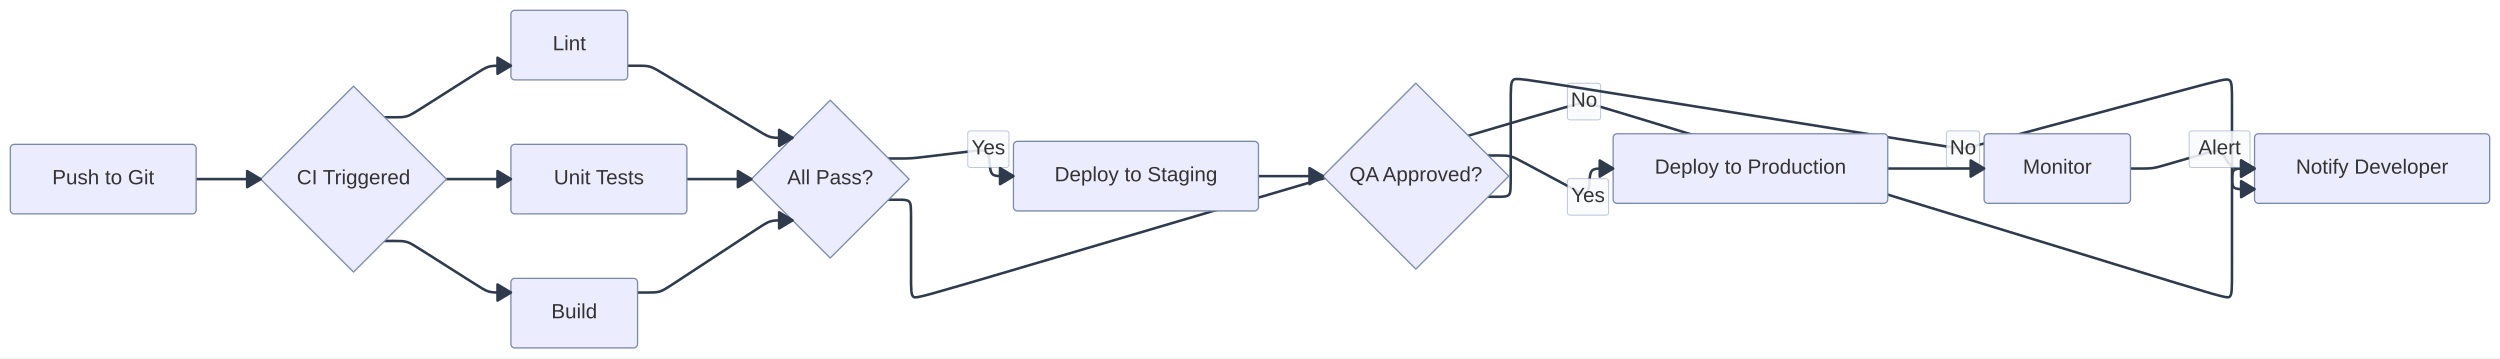
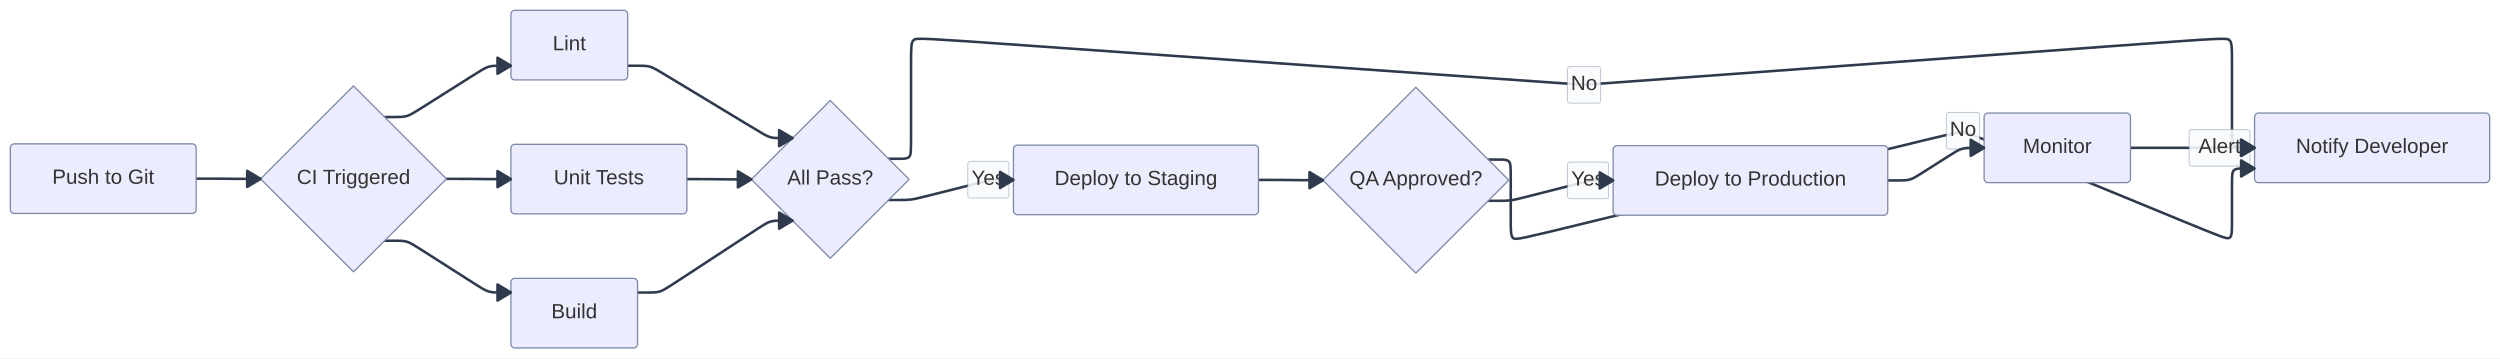
<svg xmlns="http://www.w3.org/2000/svg" width="1940.022" height="278" viewBox="0 0 1940.022 278">
  <rect x="0" y="0" width="1940.022" height="278" fill="#FFFFFF" />
  <defs>
    <marker id="arrow-0" viewBox="0 0 10 10" refX="5" refY="5" markerUnits="userSpaceOnUse" markerWidth="8" markerHeight="8" orient="auto">
      <path d="M 0 0 L 10 5 L 0 10 z" fill="#2F3B4D" stroke="#2F3B4D" stroke-width="1" stroke-dasharray="1,0" />
    </marker>
    <marker id="arrow-start-0" viewBox="0 0 10 10" refX="4.5" refY="5" markerUnits="userSpaceOnUse" markerWidth="8" markerHeight="8" orient="auto">
      <path d="M 0 5 L 10 10 L 10 0 z" fill="#2F3B4D" stroke="#2F3B4D" stroke-width="1" stroke-dasharray="1,0" />
    </marker>
  </defs>
-   <path d="M 152.206,138.999 L 202.206,138.999" fill="none" stroke="#2F3B4D" stroke-width="2" stroke-linecap="round" stroke-linejoin="round" />
-   <path d="M 298.474,90.999L 299.932,90.999C301.390,90.999,304.307,90.999,307.224,90.999C310.140,90.999,313.057,90.999,315.747,90.218C318.436,89.436,320.898,87.873,330.167,81.988C339.436,76.103,355.511,65.896,364.780,60.012C374.049,54.127,376.511,52.563,379.201,51.782C381.890,51.000,384.807,51.000,387.724,51.000C390.640,51.000,393.557,51.000,395.015,51.000L 396.474,51.000" fill="none" stroke="#2F3B4D" stroke-width="2" stroke-linecap="round" stroke-linejoin="round" />
-   <path d="M 346.474,138.999 L 396.474,139.000" fill="none" stroke="#2F3B4D" stroke-width="2" stroke-linecap="round" stroke-linejoin="round" />
-   <path d="M 298.474,186.999L 299.932,186.999C301.390,186.999,304.307,186.999,307.224,186.999C310.140,186.999,313.057,186.999,315.747,187.781C318.436,188.563,320.898,190.126,330.167,196.011C339.436,201.896,355.511,212.103,364.780,217.988C374.049,223.873,376.511,225.437,379.201,226.218C381.890,227.000,384.807,227.000,387.724,227.000C390.640,227.000,393.557,227.000,395.015,227.000L 396.474,227.000" fill="none" stroke="#2F3B4D" stroke-width="2" stroke-linecap="round" stroke-linejoin="round" />
-   <path d="M 487.094,51.000L 488.552,51.000C490.011,51.000,492.927,51.000,495.844,51.000C498.761,51.000,501.677,51.000,504.385,51.753C507.092,52.505,509.590,54.011,523.830,62.591C538.069,71.172,564.050,86.828,578.289,95.409C592.528,103.990,595.026,105.495,597.734,106.248C600.441,107.000,603.358,107.000,606.274,107.000C609.191,107.000,612.108,107.000,613.566,107.000L 615.025,107.000" fill="none" stroke="#2F3B4D" stroke-width="2" stroke-linecap="round" stroke-linejoin="round" />
-   <path d="M 533.025,139.000 L 583.025,139.000" fill="none" stroke="#2F3B4D" stroke-width="2" stroke-linecap="round" stroke-linejoin="round" />
-   <path d="M 494.749,227.000L 496.207,227.000C497.666,227.000,500.582,227.000,503.499,227.000C506.416,227.000,509.332,227.000,512.010,226.200C514.687,225.399,517.125,223.798,530.119,215.265C543.112,206.732,566.661,191.268,579.655,182.735C592.649,174.202,595.087,172.601,597.764,171.801C600.441,171.000,603.358,171.000,606.274,171.000C609.191,171.000,612.108,171.000,613.566,171.000L 615.025,171.000" fill="none" stroke="#2F3B4D" stroke-width="2" stroke-linecap="round" stroke-linejoin="round" />
-   <path d="M 689.475,123.000L 690.934,123.000C692.392,123.000,695.309,123.000,698.226,123.000C701.142,123.000,704.059,123.000,706.965,122.826C709.871,122.652,712.767,122.304,721.028,121.311C729.289,120.317,742.916,118.679,751.465,117.651C760.014,116.623,763.486,116.206,765.387,117.738C767.289,119.270,767.619,122.751,767.812,124.780C768.004,126.810,768.059,127.387,768.224,129.128C768.389,130.868,768.665,133.772,770.261,135.224C771.857,136.676,774.774,136.676,777.691,136.676C780.607,136.676,783.524,136.676,784.982,136.676L 786.441,136.676" fill="none" stroke="#2F3B4D" stroke-width="2" stroke-linecap="round" stroke-linejoin="round" />
-   <rect x="750.98" y="101.59" width="31.97" height="28.40" rx="2" ry="2" fill="rgba(248,250,252, 0.92)" fill-opacity="0.95" stroke="#7B88A8" stroke-opacity="0.45" stroke-width="0.8" />
-   <text x="766.96" y="119.79" text-anchor="middle" font-family="'trebuchet ms', verdana, arial, sans-serif" font-size="16" fill="#333333">
+   <path d="M 152.206,138.639L 153.872,138.639C155.539,138.639,158.872,138.639,161.789,138.639C164.706,138.639,167.206,138.639,169.706,138.653C172.206,138.667,174.706,138.696,175.956,138.710C177.206,138.724,177.206,138.724,178.456,138.738C179.706,138.753,182.206,138.781,184.706,138.795C187.206,138.809,189.706,138.809,192.623,138.809C195.540,138.809,198.873,138.809,200.539,138.809L 202.206,138.809" fill="none" stroke="#2F3B4D" stroke-width="2" stroke-linecap="round" stroke-linejoin="round" />
+   <path d="M 298.474,90.809L 299.932,90.810C301.390,90.809,304.307,90.809,307.224,90.810C310.140,90.809,313.057,90.809,315.748,90.030C318.439,89.251,320.905,87.693,330.172,81.838C339.439,75.982,355.508,65.828,364.775,59.972C374.042,54.116,376.508,52.558,379.199,51.779C381.890,51.000,384.807,51.000,387.724,51.000C390.640,51.000,393.557,51.000,395.015,51.000L 396.474,51.000" fill="none" stroke="#2F3B4D" stroke-width="2" stroke-linecap="round" stroke-linejoin="round" />
+   <path d="M 346.474,138.809L 348.140,138.809C349.807,138.809,353.140,138.809,356.057,138.809C358.973,138.809,361.474,138.809,363.974,138.825C366.474,138.841,368.974,138.873,370.224,138.889C371.474,138.905,371.474,138.905,372.724,138.921C373.974,138.937,376.474,138.968,378.974,138.984C381.474,139.000,383.974,139.000,386.891,139.000C389.807,139.000,393.141,139.000,394.807,139.000L 396.474,139.000" fill="none" stroke="#2F3B4D" stroke-width="2" stroke-linecap="round" stroke-linejoin="round" />
+   <path d="M 298.474,186.809L 299.932,186.809C301.390,186.809,304.307,186.809,307.224,186.809C310.140,186.809,313.057,186.809,315.745,187.594C318.433,188.378,320.892,189.947,330.162,195.861C339.433,201.775,355.515,212.035,364.785,217.949C374.056,223.863,376.515,225.431,379.203,226.216C381.890,227.000,384.807,227.000,387.724,227.000C390.640,227.000,393.557,227.000,395.015,227.000L 396.474,227.000" fill="none" stroke="#2F3B4D" stroke-width="2" stroke-linecap="round" stroke-linejoin="round" />
+   <path d="M 487.094,51.000L 488.552,51.000C490.011,51.000,492.927,51.000,495.844,51.000C498.761,51.000,501.677,51.000,504.384,51.755C507.090,52.509,509.586,54.019,523.826,62.631C538.067,71.244,564.052,86.960,578.293,95.572C592.533,104.185,595.029,105.694,597.735,106.449C600.441,107.203,603.358,107.203,606.274,107.203C609.191,107.203,612.108,107.203,613.566,107.203L 615.025,107.203" fill="none" stroke="#2F3B4D" stroke-width="2" stroke-linecap="round" stroke-linejoin="round" />
+   <path d="M 533.025,139.000L 534.691,139.000C536.358,139.000,539.691,139.000,542.607,139.000C545.524,139.000,548.024,139.000,550.524,139.017C553.025,139.034,555.525,139.068,556.774,139.085C558.025,139.102,558.025,139.102,559.274,139.119C560.525,139.136,563.025,139.169,565.525,139.186C568.025,139.203,570.525,139.203,573.442,139.203C576.358,139.203,579.691,139.203,581.358,139.203L 583.025,139.203" fill="none" stroke="#2F3B4D" stroke-width="2" stroke-linecap="round" stroke-linejoin="round" />
+   <path d="M 494.749,227.000L 496.207,227.000C497.666,227.000,500.582,227.000,503.499,227.000C506.416,227.000,509.332,227.000,512.011,226.202C514.690,225.403,517.130,223.806,530.123,215.305C543.115,206.804,566.659,191.399,579.651,182.898C592.643,174.397,595.084,172.800,597.763,172.002C600.441,171.203,603.358,171.203,606.274,171.203C609.191,171.203,612.108,171.203,613.566,171.203L 615.025,171.203" fill="none" stroke="#2F3B4D" stroke-width="2" stroke-linecap="round" stroke-linejoin="round" />
+   <path d="M 689.475,155.203L 690.934,155.203C692.392,155.203,695.309,155.203,698.226,155.203C701.142,155.203,704.059,155.203,706.931,154.848C709.804,154.492,712.633,153.781,721.546,151.539C730.459,149.297,745.457,145.525,754.370,143.284C763.284,141.042,766.112,140.331,768.985,139.975C771.857,139.619,774.774,139.619,777.691,139.619C780.607,139.619,783.524,139.619,784.982,139.619L 786.441,139.619" fill="none" stroke="#2F3B4D" stroke-width="2" stroke-linecap="round" stroke-linejoin="round" />
+   <rect x="750.98" y="125.21" width="31.97" height="28.40" rx="2" ry="2" fill="rgba(248,250,252, 0.92)" fill-opacity="0.95" stroke="#7B88A8" stroke-opacity="0.45" stroke-width="0.8" />
+   <text x="766.96" y="143.41" text-anchor="middle" font-family="'trebuchet ms', verdana, arial, sans-serif" font-size="16" fill="#333333">
    <tspan x="766.96" dy="0.00">Yes</tspan>
  </text>
-   <path d="M 689.475,155.000L 690.934,155.000C692.392,155.000,695.309,155.000,698.226,155.000C701.142,155.000,704.059,155.000,705.517,156.459C706.975,157.917,706.975,160.834,706.976,171.816C706.975,182.798,706.975,201.846,706.976,213.370C706.975,224.894,706.975,228.894,708.894,230.328C710.812,231.762,714.648,230.631,799.772,205.516C884.896,180.401,1051.308,131.302,1136.432,106.187C1221.556,81.072,1225.392,79.940,1229.223,79.960C1233.053,79.980,1236.878,81.152,1318.768,106.247C1400.657,131.342,1560.612,180.360,1642.502,205.455C1724.392,230.550,1728.216,231.722,1730.128,230.308C1732.041,228.894,1732.041,224.894,1732.041,209.335C1732.041,193.776,1732.041,166.657,1732.041,151.639C1732.041,136.622,1732.041,133.705,1733.499,132.247C1734.957,130.788,1737.874,130.788,1740.791,130.788C1743.707,130.788,1746.624,130.788,1748.082,130.788L 1749.541,130.788" fill="none" stroke="#2F3B4D" stroke-width="2" stroke-linecap="round" stroke-linejoin="round" />
-   <rect x="1216.34" y="64.61" width="25.77" height="28.40" rx="2" ry="2" fill="rgba(248,250,252, 0.92)" fill-opacity="0.95" stroke="#7B88A8" stroke-opacity="0.45" stroke-width="0.8" />
-   <text x="1229.23" y="82.81" text-anchor="middle" font-family="'trebuchet ms', verdana, arial, sans-serif" font-size="16" fill="#333333">
+   <path d="M 689.475,123.203L 690.934,123.203C692.392,123.203,695.309,123.203,698.226,123.203C701.142,123.203,704.059,123.203,705.517,121.745C706.975,120.287,706.975,117.370,706.976,103.664C706.975,89.958,706.975,65.463,706.976,51.216C706.975,36.968,706.975,32.968,708.971,31.109C710.966,29.250,714.956,29.532,800.003,35.539C885.050,41.547,1051.154,53.280,1136.202,59.288C1221.249,65.295,1225.239,65.577,1229.229,65.572C1233.218,65.566,1237.208,65.274,1319.015,59.272C1400.822,53.269,1560.448,41.558,1642.255,35.556C1724.062,29.554,1728.051,29.261,1730.046,31.115C1732.041,32.968,1732.041,36.968,1732.041,49.804C1732.041,62.640,1732.041,84.311,1732.041,96.606C1732.041,108.900,1732.041,111.816,1733.499,113.275C1734.957,114.733,1737.874,114.733,1740.791,114.733C1743.707,114.733,1746.624,114.733,1748.082,114.733L 1749.541,114.733" fill="none" stroke="#2F3B4D" stroke-width="2" stroke-linecap="round" stroke-linejoin="round" />
+   <rect x="1216.34" y="51.66" width="25.77" height="28.40" rx="2" ry="2" fill="rgba(248,250,252, 0.92)" fill-opacity="0.95" stroke="#7B88A8" stroke-opacity="0.45" stroke-width="0.8" />
+   <text x="1229.23" y="69.86" text-anchor="middle" font-family="'trebuchet ms', verdana, arial, sans-serif" font-size="16" fill="#333333">
    <tspan x="1229.23" dy="0.00">No</tspan>
  </text>
-   <path d="M 976.577,136.676 L 1026.577,136.676" fill="none" stroke="#2F3B4D" stroke-width="2" stroke-linecap="round" stroke-linejoin="round" />
-   <path d="M 1154.845,120.676L 1156.303,120.676C1157.762,120.676,1160.678,120.676,1163.595,120.676C1166.512,120.676,1169.428,120.676,1172.172,121.364C1174.916,122.053,1177.487,123.430,1185.860,127.916C1194.233,132.401,1208.408,139.995,1217.120,144.662C1225.831,149.328,1229.079,151.068,1230.869,150.103C1232.658,149.138,1232.988,145.468,1233.188,143.251C1233.388,141.033,1233.457,140.268,1233.622,138.433C1233.787,136.598,1234.049,133.693,1235.638,132.241C1237.227,130.788,1240.144,130.788,1243.060,130.788C1245.977,130.788,1248.894,130.788,1250.352,130.788L 1251.810,130.788" fill="none" stroke="#2F3B4D" stroke-width="2" stroke-linecap="round" stroke-linejoin="round" />
-   <rect x="1216.34" y="138.61" width="31.97" height="28.40" rx="2" ry="2" fill="rgba(248,250,252, 0.92)" fill-opacity="0.95" stroke="#7B88A8" stroke-opacity="0.45" stroke-width="0.8" />
-   <text x="1232.33" y="156.81" text-anchor="middle" font-family="'trebuchet ms', verdana, arial, sans-serif" font-size="16" fill="#333333">
+   <path d="M 976.577,139.619L 978.244,139.619C979.910,139.619,983.243,139.619,986.160,139.619C989.077,139.619,991.577,139.619,994.077,139.636C996.577,139.652,999.077,139.685,1000.327,139.702C1001.577,139.718,1001.577,139.718,1002.827,139.735C1004.077,139.751,1006.577,139.784,1009.077,139.801C1011.577,139.817,1014.077,139.817,1016.994,139.817C1019.911,139.817,1023.244,139.817,1024.911,139.817L 1026.577,139.817" fill="none" stroke="#2F3B4D" stroke-width="2" stroke-linecap="round" stroke-linejoin="round" />
+   <path d="M 1154.845,155.817L 1156.303,155.817C1157.762,155.817,1160.678,155.817,1163.595,155.817C1166.512,155.817,1169.428,155.817,1172.300,155.457C1175.171,155.097,1177.998,154.376,1186.912,152.104C1195.826,149.832,1210.829,146.008,1219.743,143.735C1228.658,141.463,1231.484,140.743,1234.355,140.382C1237.227,140.022,1240.144,140.022,1243.060,140.022C1245.977,140.022,1248.894,140.022,1250.352,140.022L 1251.810,140.022" fill="none" stroke="#2F3B4D" stroke-width="2" stroke-linecap="round" stroke-linejoin="round" />
+   <rect x="1216.34" y="125.80" width="31.97" height="28.40" rx="2" ry="2" fill="rgba(248,250,252, 0.92)" fill-opacity="0.95" stroke="#7B88A8" stroke-opacity="0.45" stroke-width="0.8" />
+   <text x="1232.33" y="144.00" text-anchor="middle" font-family="'trebuchet ms', verdana, arial, sans-serif" font-size="16" fill="#333333">
    <tspan x="1232.33" dy="0.00">Yes</tspan>
  </text>
-   <path d="M 1154.845,152.676L 1156.303,152.676C1157.762,152.676,1160.678,152.676,1163.595,152.676C1166.512,152.676,1169.428,152.676,1170.887,151.217C1172.345,149.759,1172.345,146.842,1172.345,133.352C1172.345,119.861,1172.345,95.797,1172.345,81.764C1172.345,67.732,1172.345,63.732,1174.320,62.047C1176.295,60.363,1180.245,60.994,1236.762,70.021C1293.278,79.048,1402.362,96.472,1458.879,105.499C1515.396,114.527,1519.346,115.158,1523.252,114.954C1527.159,114.751,1531.022,113.714,1563.881,104.890C1596.741,96.066,1658.596,79.455,1691.455,70.631C1724.314,61.807,1728.178,60.769,1730.109,62.251C1732.041,63.732,1732.041,67.732,1732.041,80.783C1732.041,93.834,1732.041,115.936,1732.041,128.446C1732.041,140.955,1732.041,143.872,1733.499,145.330C1734.957,146.788,1737.874,146.788,1740.791,146.788C1743.707,146.788,1746.624,146.788,1748.082,146.788L 1749.541,146.788" fill="none" stroke="#2F3B4D" stroke-width="2" stroke-linecap="round" stroke-linejoin="round" />
-   <rect x="1510.41" y="101.59" width="25.77" height="28.40" rx="2" ry="2" fill="rgba(248,250,252, 0.92)" fill-opacity="0.95" stroke="#7B88A8" stroke-opacity="0.45" stroke-width="0.8" />
-   <text x="1523.30" y="119.79" text-anchor="middle" font-family="'trebuchet ms', verdana, arial, sans-serif" font-size="16" fill="#333333">
+   <path d="M 1154.845,123.817L 1156.303,123.817C1157.762,123.817,1160.678,123.817,1163.595,123.817C1166.512,123.817,1169.428,123.817,1170.887,125.275C1172.345,126.734,1172.345,129.650,1172.345,138.227C1172.345,146.803,1172.345,161.039,1172.345,170.157C1172.345,179.275,1172.345,183.275,1174.288,184.800C1176.231,186.325,1180.116,185.375,1236.665,171.550C1293.214,157.725,1402.427,131.024,1458.976,117.199C1515.525,103.374,1519.410,102.424,1523.203,102.709C1526.995,102.995,1530.695,104.515,1563.636,118.055C1596.577,131.595,1658.759,157.154,1691.700,170.694C1724.641,184.234,1728.341,185.754,1730.191,184.515C1732.041,183.275,1732.041,179.275,1732.041,171.310C1732.041,163.344,1732.041,151.414,1732.041,143.990C1732.041,136.566,1732.041,133.650,1733.499,132.191C1734.957,130.733,1737.874,130.733,1740.791,130.733C1743.707,130.733,1746.624,130.733,1748.082,130.733L 1749.541,130.733" fill="none" stroke="#2F3B4D" stroke-width="2" stroke-linecap="round" stroke-linejoin="round" />
+   <rect x="1510.41" y="87.27" width="25.77" height="28.40" rx="2" ry="2" fill="rgba(248,250,252, 0.92)" fill-opacity="0.95" stroke="#7B88A8" stroke-opacity="0.45" stroke-width="0.8" />
+   <text x="1523.30" y="105.47" text-anchor="middle" font-family="'trebuchet ms', verdana, arial, sans-serif" font-size="16" fill="#333333">
    <tspan x="1523.30" dy="0.00">No</tspan>
  </text>
-   <path d="M 1464.912,130.788 L 1539.680,130.788" fill="none" stroke="#2F3B4D" stroke-width="2" stroke-linecap="round" stroke-linejoin="round" />
-   <path d="M 1653.265,130.788L 1654.724,130.788C1656.182,130.788,1659.099,130.788,1662.015,130.788C1664.932,130.788,1667.849,130.788,1670.707,130.382C1673.566,129.975,1676.367,129.161,1683.547,127.076C1690.726,124.990,1702.284,121.633,1709.490,119.540C1716.696,117.446,1719.549,116.617,1721.779,117.453C1724.009,118.288,1725.616,120.788,1726.433,122.062C1727.251,123.335,1727.281,123.381,1728.084,124.631C1728.887,125.881,1730.464,128.335,1732.711,129.562C1734.957,130.788,1737.874,130.788,1740.791,130.788C1743.707,130.788,1746.624,130.788,1748.082,130.788L 1749.541,130.788" fill="none" stroke="#2F3B4D" stroke-width="2" stroke-linecap="round" stroke-linejoin="round" />
-   <rect x="1698.77" y="101.59" width="47.28" height="28.40" rx="2" ry="2" fill="rgba(248,250,252, 0.92)" fill-opacity="0.95" stroke="#7B88A8" stroke-opacity="0.45" stroke-width="0.8" />
-   <text x="1722.40" y="119.79" text-anchor="middle" font-family="'trebuchet ms', verdana, arial, sans-serif" font-size="16" fill="#333333">
+   <path d="M 1464.912,140.022L 1466.370,140.022C1467.828,140.022,1470.745,140.022,1473.662,140.022C1476.578,140.022,1479.495,140.022,1482.184,139.240C1484.873,138.457,1487.334,136.892,1492.731,133.460C1498.129,130.027,1506.463,124.728,1511.860,121.296C1517.257,117.863,1519.718,116.298,1522.407,115.516C1525.096,114.733,1528.013,114.733,1530.930,114.733C1533.846,114.733,1536.763,114.733,1538.221,114.733L 1539.680,114.733" fill="none" stroke="#2F3B4D" stroke-width="2" stroke-linecap="round" stroke-linejoin="round" />
+   <path d="M 1653.265,114.733 L 1749.541,114.733" fill="none" stroke="#2F3B4D" stroke-width="2" stroke-linecap="round" stroke-linejoin="round" />
+   <rect x="1698.77" y="100.53" width="47.28" height="28.40" rx="2" ry="2" fill="rgba(248,250,252, 0.92)" fill-opacity="0.95" stroke="#7B88A8" stroke-opacity="0.45" stroke-width="0.8" />
+   <text x="1722.40" y="118.73" text-anchor="middle" font-family="'trebuchet ms', verdana, arial, sans-serif" font-size="16" fill="#333333">
    <tspan x="1722.40" dy="0.00">Alert</tspan>
  </text>
-   <rect x="8.00" y="112.00" width="144.21" height="54.00" rx="3" ry="3" fill="#ECECFF" stroke="#7B88A8" stroke-width="1" stroke-linejoin="round" stroke-linecap="round" />
-   <text x="80.10" y="143.00" text-anchor="middle" font-family="'trebuchet ms', verdana, arial, sans-serif" font-size="16" fill="#333333">
+   <rect x="8.00" y="111.64" width="144.21" height="54.00" rx="3" ry="3" fill="#ECECFF" stroke="#7B88A8" stroke-width="1" stroke-linejoin="round" stroke-linecap="round" />
+   <text x="80.10" y="142.64" text-anchor="middle" font-family="'trebuchet ms', verdana, arial, sans-serif" font-size="16" fill="#333333">
    <tspan x="80.10" dy="0.00">Push to Git</tspan>
  </text>
-   <polygon points="274.34,66.87 346.47,139.00 274.34,211.13 202.21,139.00" fill="#ECECFF" stroke="#7B88A8" stroke-width="1" stroke-linejoin="round" stroke-linecap="round" />
-   <text x="274.34" y="143.00" text-anchor="middle" font-family="'trebuchet ms', verdana, arial, sans-serif" font-size="16" fill="#333333">
+   <polygon points="274.34,66.68 346.47,138.81 274.34,210.94 202.21,138.81" fill="#ECECFF" stroke="#7B88A8" stroke-width="1" stroke-linejoin="round" stroke-linecap="round" />
+   <text x="274.34" y="142.81" text-anchor="middle" font-family="'trebuchet ms', verdana, arial, sans-serif" font-size="16" fill="#333333">
    <tspan x="274.34" dy="0.00">CI Triggered</tspan>
  </text>
  <rect x="396.47" y="8.00" width="90.62" height="54.00" rx="3" ry="3" fill="#ECECFF" stroke="#7B88A8" stroke-width="1" stroke-linejoin="round" stroke-linecap="round" />
  <text x="441.78" y="39.00" text-anchor="middle" font-family="'trebuchet ms', verdana, arial, sans-serif" font-size="16" fill="#333333">
    <tspan x="441.78" dy="0.00">Lint</tspan>
  </text>
  <rect x="396.47" y="112.00" width="136.55" height="54.00" rx="3" ry="3" fill="#ECECFF" stroke="#7B88A8" stroke-width="1" stroke-linejoin="round" stroke-linecap="round" />
  <text x="464.75" y="143.00" text-anchor="middle" font-family="'trebuchet ms', verdana, arial, sans-serif" font-size="16" fill="#333333">
    <tspan x="464.75" dy="0.00">Unit Tests</tspan>
  </text>
  <rect x="396.47" y="216.00" width="98.28" height="54.00" rx="3" ry="3" fill="#ECECFF" stroke="#7B88A8" stroke-width="1" stroke-linejoin="round" stroke-linecap="round" />
  <text x="445.61" y="247.00" text-anchor="middle" font-family="'trebuchet ms', verdana, arial, sans-serif" font-size="16" fill="#333333">
    <tspan x="445.61" dy="0.00">Build</tspan>
  </text>
-   <polygon points="644.25,77.77 705.48,139.00 644.25,200.23 583.02,139.00" fill="#ECECFF" stroke="#7B88A8" stroke-width="1" stroke-linejoin="round" stroke-linecap="round" />
-   <text x="644.25" y="143.00" text-anchor="middle" font-family="'trebuchet ms', verdana, arial, sans-serif" font-size="16" fill="#333333">
+   <polygon points="644.25,77.98 705.48,139.20 644.25,200.43 583.02,139.20" fill="#ECECFF" stroke="#7B88A8" stroke-width="1" stroke-linejoin="round" stroke-linecap="round" />
+   <text x="644.25" y="143.20" text-anchor="middle" font-family="'trebuchet ms', verdana, arial, sans-serif" font-size="16" fill="#333333">
    <tspan x="644.25" dy="0.00">All Pass?</tspan>
  </text>
-   <rect x="786.44" y="109.68" width="190.14" height="54.00" rx="3" ry="3" fill="#ECECFF" stroke="#7B88A8" stroke-width="1" stroke-linejoin="round" stroke-linecap="round" />
-   <text x="881.51" y="140.68" text-anchor="middle" font-family="'trebuchet ms', verdana, arial, sans-serif" font-size="16" fill="#333333">
+   <rect x="786.44" y="112.62" width="190.14" height="54.00" rx="3" ry="3" fill="#ECECFF" stroke="#7B88A8" stroke-width="1" stroke-linejoin="round" stroke-linecap="round" />
+   <text x="881.51" y="143.62" text-anchor="middle" font-family="'trebuchet ms', verdana, arial, sans-serif" font-size="16" fill="#333333">
    <tspan x="881.51" dy="0.00">Deploy to Staging</tspan>
  </text>
-   <rect x="1749.54" y="103.79" width="182.48" height="54.00" rx="3" ry="3" fill="#ECECFF" stroke="#7B88A8" stroke-width="1" stroke-linejoin="round" stroke-linecap="round" />
-   <text x="1840.78" y="134.79" text-anchor="middle" font-family="'trebuchet ms', verdana, arial, sans-serif" font-size="16" fill="#333333">
+   <rect x="1749.54" y="87.73" width="182.48" height="54.00" rx="3" ry="3" fill="#ECECFF" stroke="#7B88A8" stroke-width="1" stroke-linejoin="round" stroke-linecap="round" />
+   <text x="1840.78" y="118.73" text-anchor="middle" font-family="'trebuchet ms', verdana, arial, sans-serif" font-size="16" fill="#333333">
    <tspan x="1840.78" dy="0.00">Notify Developer</tspan>
  </text>
-   <polygon points="1098.71,64.54 1170.84,136.68 1098.71,208.81 1026.58,136.68" fill="#ECECFF" stroke="#7B88A8" stroke-width="1" stroke-linejoin="round" stroke-linecap="round" />
-   <text x="1098.71" y="140.68" text-anchor="middle" font-family="'trebuchet ms', verdana, arial, sans-serif" font-size="16" fill="#333333">
+   <polygon points="1098.71,67.68 1170.84,139.82 1098.71,211.95 1026.58,139.82" fill="#ECECFF" stroke="#7B88A8" stroke-width="1" stroke-linejoin="round" stroke-linecap="round" />
+   <text x="1098.71" y="143.82" text-anchor="middle" font-family="'trebuchet ms', verdana, arial, sans-serif" font-size="16" fill="#333333">
    <tspan x="1098.71" dy="0.00">QA Approved?</tspan>
  </text>
-   <rect x="1251.81" y="103.79" width="213.10" height="54.00" rx="3" ry="3" fill="#ECECFF" stroke="#7B88A8" stroke-width="1" stroke-linejoin="round" stroke-linecap="round" />
-   <text x="1358.36" y="134.79" text-anchor="middle" font-family="'trebuchet ms', verdana, arial, sans-serif" font-size="16" fill="#333333">
+   <rect x="1251.81" y="113.02" width="213.10" height="54.00" rx="3" ry="3" fill="#ECECFF" stroke="#7B88A8" stroke-width="1" stroke-linejoin="round" stroke-linecap="round" />
+   <text x="1358.36" y="144.02" text-anchor="middle" font-family="'trebuchet ms', verdana, arial, sans-serif" font-size="16" fill="#333333">
    <tspan x="1358.36" dy="0.00">Deploy to Production</tspan>
  </text>
-   <rect x="1539.68" y="103.79" width="113.59" height="54.00" rx="3" ry="3" fill="#ECECFF" stroke="#7B88A8" stroke-width="1" stroke-linejoin="round" stroke-linecap="round" />
-   <text x="1596.47" y="134.79" text-anchor="middle" font-family="'trebuchet ms', verdana, arial, sans-serif" font-size="16" fill="#333333">
+   <rect x="1539.68" y="87.73" width="113.59" height="54.00" rx="3" ry="3" fill="#ECECFF" stroke="#7B88A8" stroke-width="1" stroke-linejoin="round" stroke-linecap="round" />
+   <text x="1596.47" y="118.73" text-anchor="middle" font-family="'trebuchet ms', verdana, arial, sans-serif" font-size="16" fill="#333333">
    <tspan x="1596.47" dy="0.00">Monitor</tspan>
  </text>
-   <g transform="translate(202.21 139.00) rotate(0.00)">
+   <g transform="translate(202.21 138.81) rotate(0.00)">
    <polygon points="0,0 -10.40,6.24 -10.40,-6.24" fill="#2F3B4D" stroke="#2F3B4D" stroke-width="2" stroke-linejoin="round" stroke-linecap="round" />
  </g>
  <g transform="translate(396.47 51.00) rotate(0.00)">
    <polygon points="0,0 -10.40,6.24 -10.40,-6.24" fill="#2F3B4D" stroke="#2F3B4D" stroke-width="2" stroke-linejoin="round" stroke-linecap="round" />
  </g>
  <g transform="translate(396.47 139.00) rotate(0.00)">
    <polygon points="0,0 -10.40,6.24 -10.40,-6.24" fill="#2F3B4D" stroke="#2F3B4D" stroke-width="2" stroke-linejoin="round" stroke-linecap="round" />
  </g>
  <g transform="translate(396.47 227.00) rotate(0.00)">
    <polygon points="0,0 -10.40,6.24 -10.40,-6.24" fill="#2F3B4D" stroke="#2F3B4D" stroke-width="2" stroke-linejoin="round" stroke-linecap="round" />
  </g>
-   <g transform="translate(615.02 107.00) rotate(0.00)">
+   <g transform="translate(615.02 107.20) rotate(0.00)">
    <polygon points="0,0 -10.40,6.24 -10.40,-6.24" fill="#2F3B4D" stroke="#2F3B4D" stroke-width="2" stroke-linejoin="round" stroke-linecap="round" />
  </g>
-   <g transform="translate(583.02 139.00) rotate(0.00)">
+   <g transform="translate(583.02 139.20) rotate(0.00)">
    <polygon points="0,0 -10.40,6.24 -10.40,-6.24" fill="#2F3B4D" stroke="#2F3B4D" stroke-width="2" stroke-linejoin="round" stroke-linecap="round" />
  </g>
-   <g transform="translate(615.02 171.00) rotate(0.00)">
+   <g transform="translate(615.02 171.20) rotate(0.00)">
    <polygon points="0,0 -10.40,6.24 -10.40,-6.24" fill="#2F3B4D" stroke="#2F3B4D" stroke-width="2" stroke-linejoin="round" stroke-linecap="round" />
  </g>
-   <g transform="translate(786.44 136.68) rotate(0.00)">
+   <g transform="translate(786.44 139.62) rotate(0.00)">
    <polygon points="0,0 -10.40,6.24 -10.40,-6.24" fill="#2F3B4D" stroke="#2F3B4D" stroke-width="2" stroke-linejoin="round" stroke-linecap="round" />
  </g>
-   <g transform="translate(1749.54 130.79) rotate(0.00)">
+   <g transform="translate(1749.54 114.73) rotate(0.00)">
    <polygon points="0,0 -10.40,6.24 -10.40,-6.24" fill="#2F3B4D" stroke="#2F3B4D" stroke-width="2" stroke-linejoin="round" stroke-linecap="round" />
  </g>
-   <g transform="translate(1026.58 136.68) rotate(0.00)">
+   <g transform="translate(1026.58 139.82) rotate(0.00)">
    <polygon points="0,0 -10.40,6.24 -10.40,-6.24" fill="#2F3B4D" stroke="#2F3B4D" stroke-width="2" stroke-linejoin="round" stroke-linecap="round" />
  </g>
-   <g transform="translate(1251.81 130.79) rotate(0.00)">
+   <g transform="translate(1251.81 140.02) rotate(0.00)">
    <polygon points="0,0 -10.40,6.24 -10.40,-6.24" fill="#2F3B4D" stroke="#2F3B4D" stroke-width="2" stroke-linejoin="round" stroke-linecap="round" />
  </g>
-   <g transform="translate(1749.54 146.79) rotate(0.00)">
+   <g transform="translate(1749.54 130.73) rotate(0.00)">
    <polygon points="0,0 -10.40,6.24 -10.40,-6.24" fill="#2F3B4D" stroke="#2F3B4D" stroke-width="2" stroke-linejoin="round" stroke-linecap="round" />
  </g>
-   <g transform="translate(1539.68 130.79) rotate(0.00)">
+   <g transform="translate(1539.68 114.73) rotate(0.00)">
    <polygon points="0,0 -10.40,6.24 -10.40,-6.24" fill="#2F3B4D" stroke="#2F3B4D" stroke-width="2" stroke-linejoin="round" stroke-linecap="round" />
  </g>
-   <g transform="translate(1749.54 130.79) rotate(0.00)">
+   <g transform="translate(1749.54 114.73) rotate(0.00)">
    <polygon points="0,0 -10.40,6.24 -10.40,-6.24" fill="#2F3B4D" stroke="#2F3B4D" stroke-width="2" stroke-linejoin="round" stroke-linecap="round" />
  </g>
</svg>
